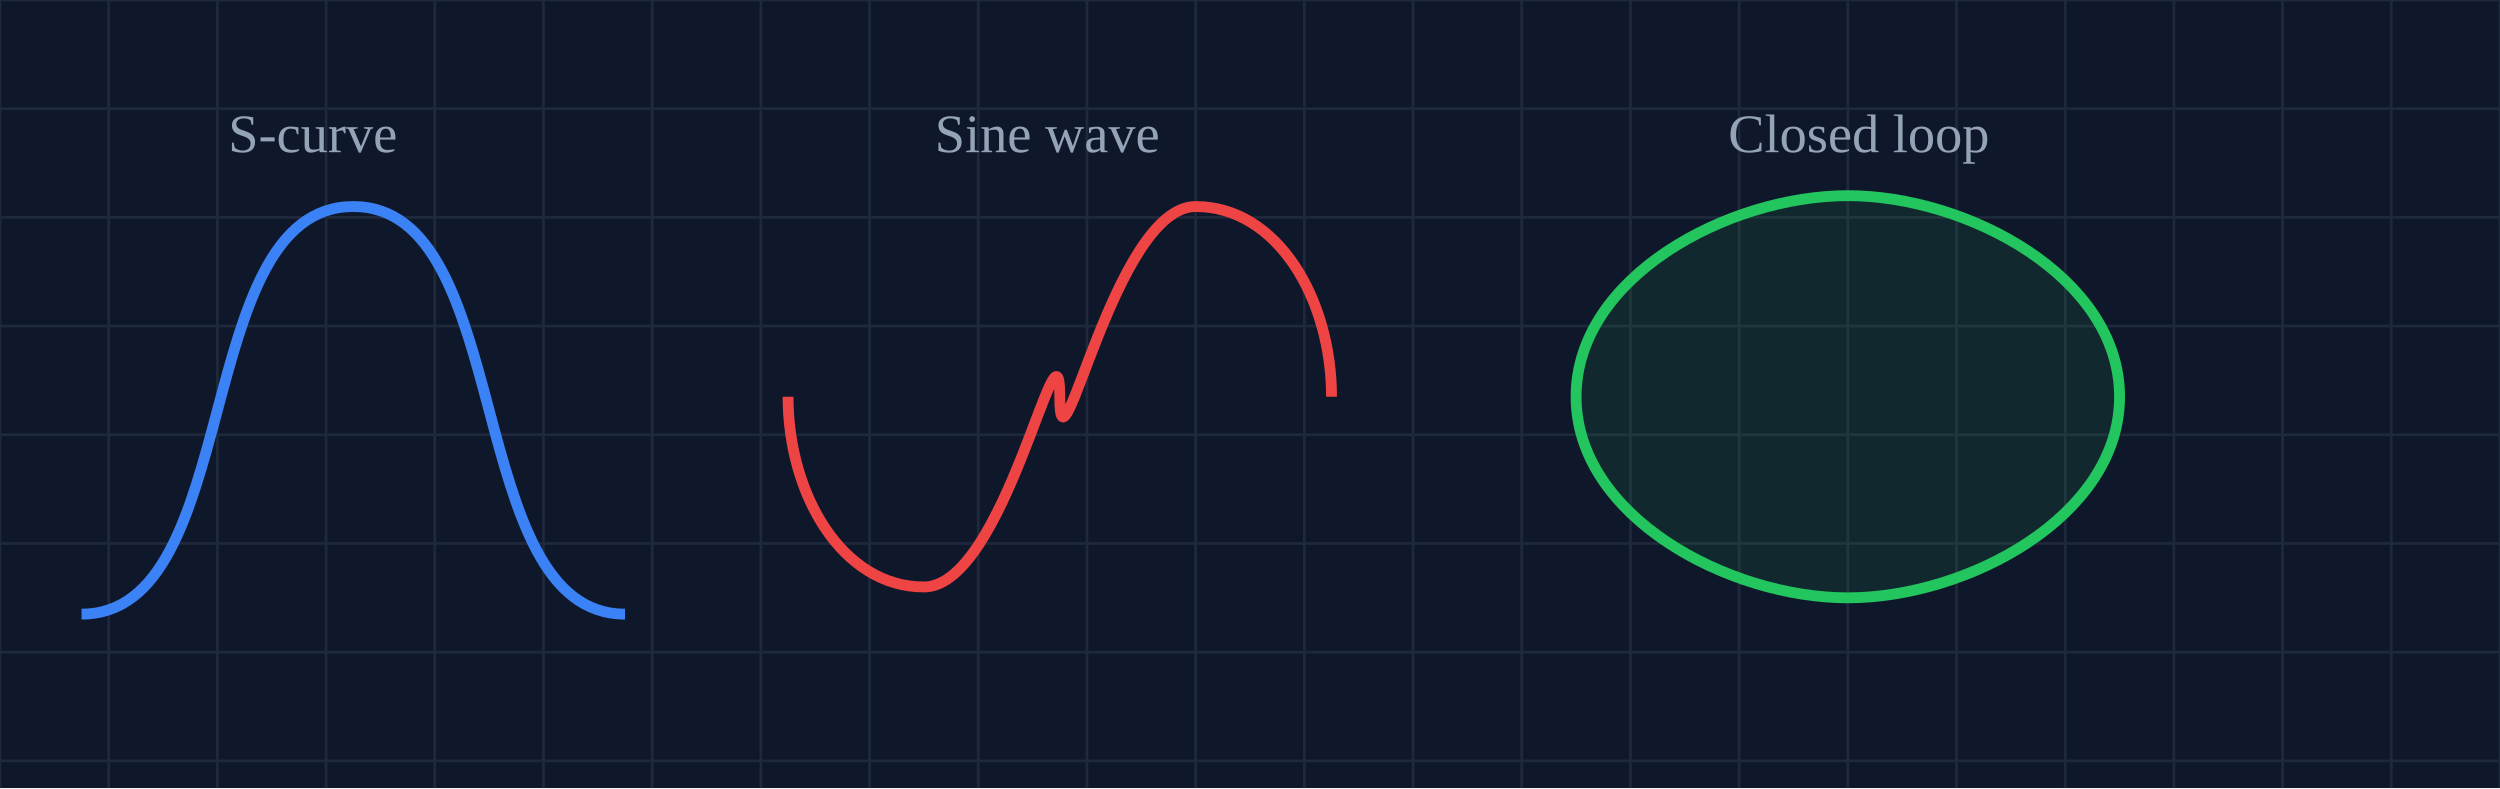
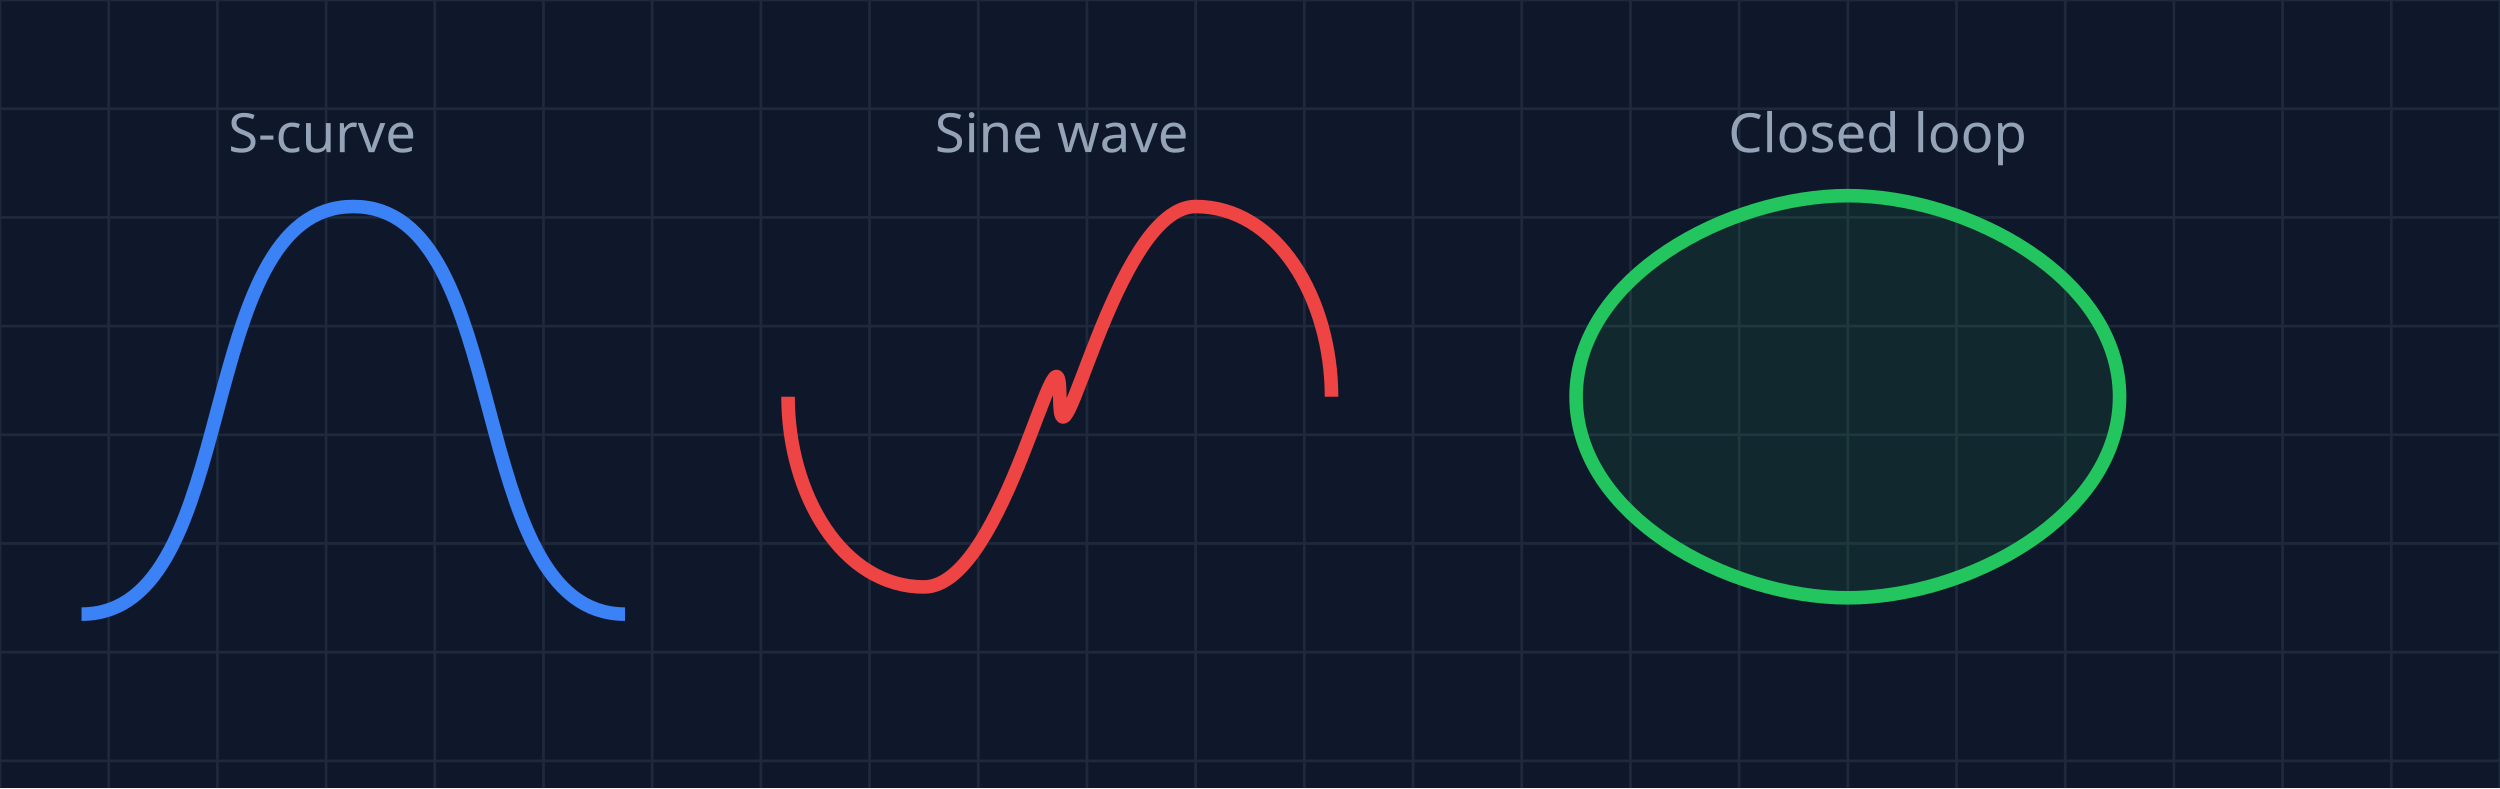
<svg xmlns="http://www.w3.org/2000/svg" viewBox="0 0 460 145" width="460" height="145">
  <path data-layer-name="bg" id="bg" d="M 0 0 l 460 0 l 0 145 l -460 0 z" fill="#0f172a" stroke="none" stroke-width="2" />
  <path data-layer-name="grid" id="grid" d="M 0 0 h 460 M 0 20 h 460 M 0 40 h 460 M 0 60 h 460 M 0 80 h 460 M 0 100 h 460 M 0 120 h 460 M 0 140 h 460 M 0 0 v 145 M 20 0 v 145 M 40 0 v 145 M 60 0 v 145 M 80 0 v 145 M 100 0 v 145 M 120 0 v 145 M 140 0 v 145 M 160 0 v 145 M 180 0 v 145 M 200 0 v 145 M 220 0 v 145 M 240 0 v 145 M 260 0 v 145 M 280 0 v 145 M 300 0 v 145 M 320 0 v 145 M 340 0 v 145 M 360 0 v 145 M 380 0 v 145 M 400 0 v 145 M 420 0 v 145 M 440 0 v 145 M 460 0 v 145" fill="none" stroke="#1e293b" stroke-width="0.5" />
  <g data-layer-name="layout" id="layout" transform="translate(0, 0)">
    <g data-layer-name="s-curve-group" id="s-curve-group" transform="translate(15, 8)">
-       <text data-layer-name="s-label" id="s-label" x="27" y="20" font-size="10" fill="#94a3b8">S-curve</text>
-       <path data-layer-name="s-curve" id="s-curve" d="m 0 105 c 30 0 20 -75 50 -75 c 30 0 20 75 50 75" fill="none" stroke="#3b82f6" stroke-width="2" />
+       <text data-layer-name="s-label" id="s-label" x="27" y="20" font-size="10" fill="#94a3b8" font-family="system-ui, sans-serif">S-curve</text>
+       <path data-layer-name="s-curve" id="s-curve" d="m 0 105 c 30 0 20 -75 50 -75 c 30 0 20 75 50 75" fill="none" stroke="#3b82f6" stroke-width="2.5" />
    </g>
    <g data-layer-name="sine-group" id="sine-group" transform="translate(145, 8)">
-       <text data-layer-name="sine-label" id="sine-label" x="27" y="20" font-size="10" fill="#94a3b8">Sine wave</text>
-       <path data-layer-name="sine" id="sine" d="m 0 65 c 1.102182119232618e-15 18 10 35 25 35 c 15 0 25 -53 25 -35 c 0 18 10 -35 25 -35 c 15 0 25 17 25 35" fill="none" stroke="#ef4444" stroke-width="2" />
+       <text data-layer-name="sine-label" id="sine-label" x="27" y="20" font-size="10" fill="#94a3b8" font-family="system-ui, sans-serif">Sine wave</text>
+       <path data-layer-name="sine" id="sine" d="m 0 65 c 1.102182119232618e-15 18 10 35 25 35 c 15 0 25 -53 25 -35 c 0 18 10 -35 25 -35 c 15 0 25 17 25 35" fill="none" stroke="#ef4444" stroke-width="2.5" />
    </g>
    <g data-layer-name="loop-group" id="loop-group" transform="translate(280, 8)">
-       <text data-layer-name="loop-label" id="loop-label" x="38" y="20" font-size="10" fill="#94a3b8">Closed loop</text>
-       <path data-layer-name="loop" id="loop" d="m 60 28 c 22 0 50 15 50 37 c 0 22 -28 37 -50 37 c -22 0 -50 -15 -50 -37 c 1.7763568394002505e-15 -22 28 -37 50 -37" fill="rgba(34, 197, 94, 0.1)" stroke="#22c55e" stroke-width="2" />
+       <text data-layer-name="loop-label" id="loop-label" x="38" y="20" font-size="10" fill="#94a3b8" font-family="system-ui, sans-serif">Closed loop</text>
+       <path data-layer-name="loop" id="loop" d="m 60 28 c 22 0 50 15 50 37 c 0 22 -28 37 -50 37 c -22 0 -50 -15 -50 -37 c 1.7763568394002505e-15 -22 28 -37 50 -37" fill="rgba(34, 197, 94, 0.1)" stroke="#22c55e" stroke-width="2.5" />
    </g>
  </g>
</svg>
